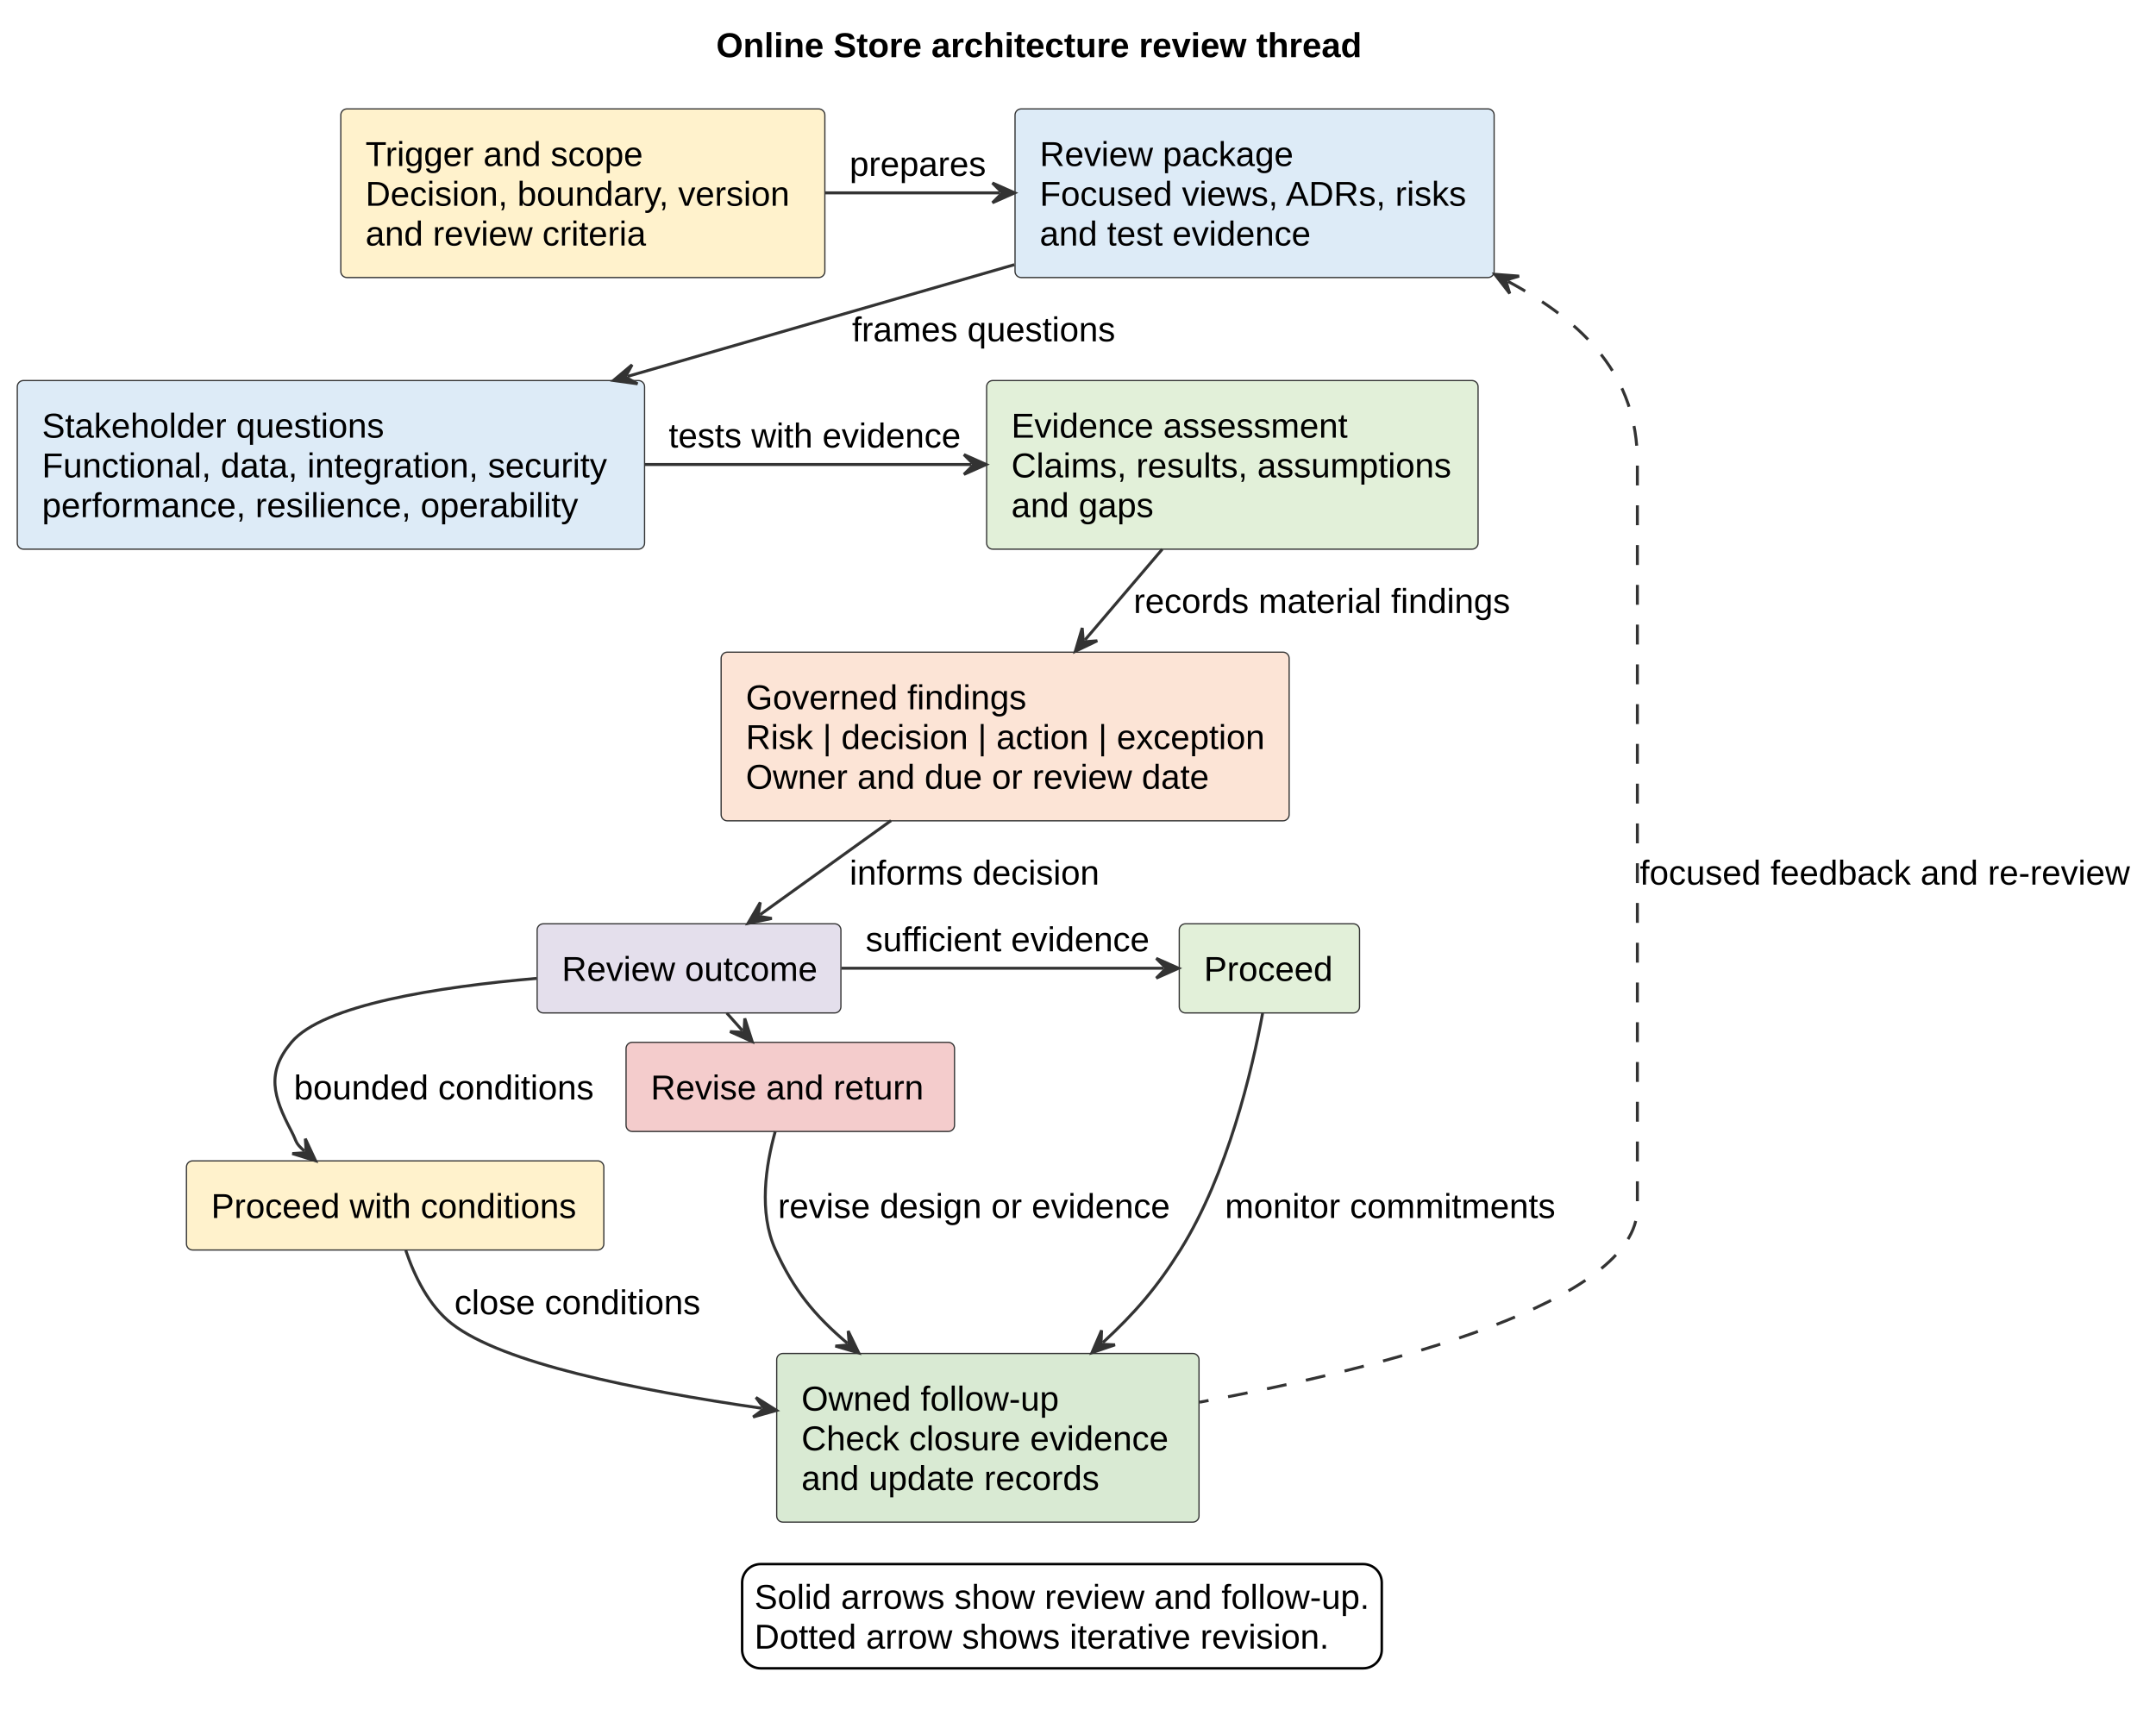
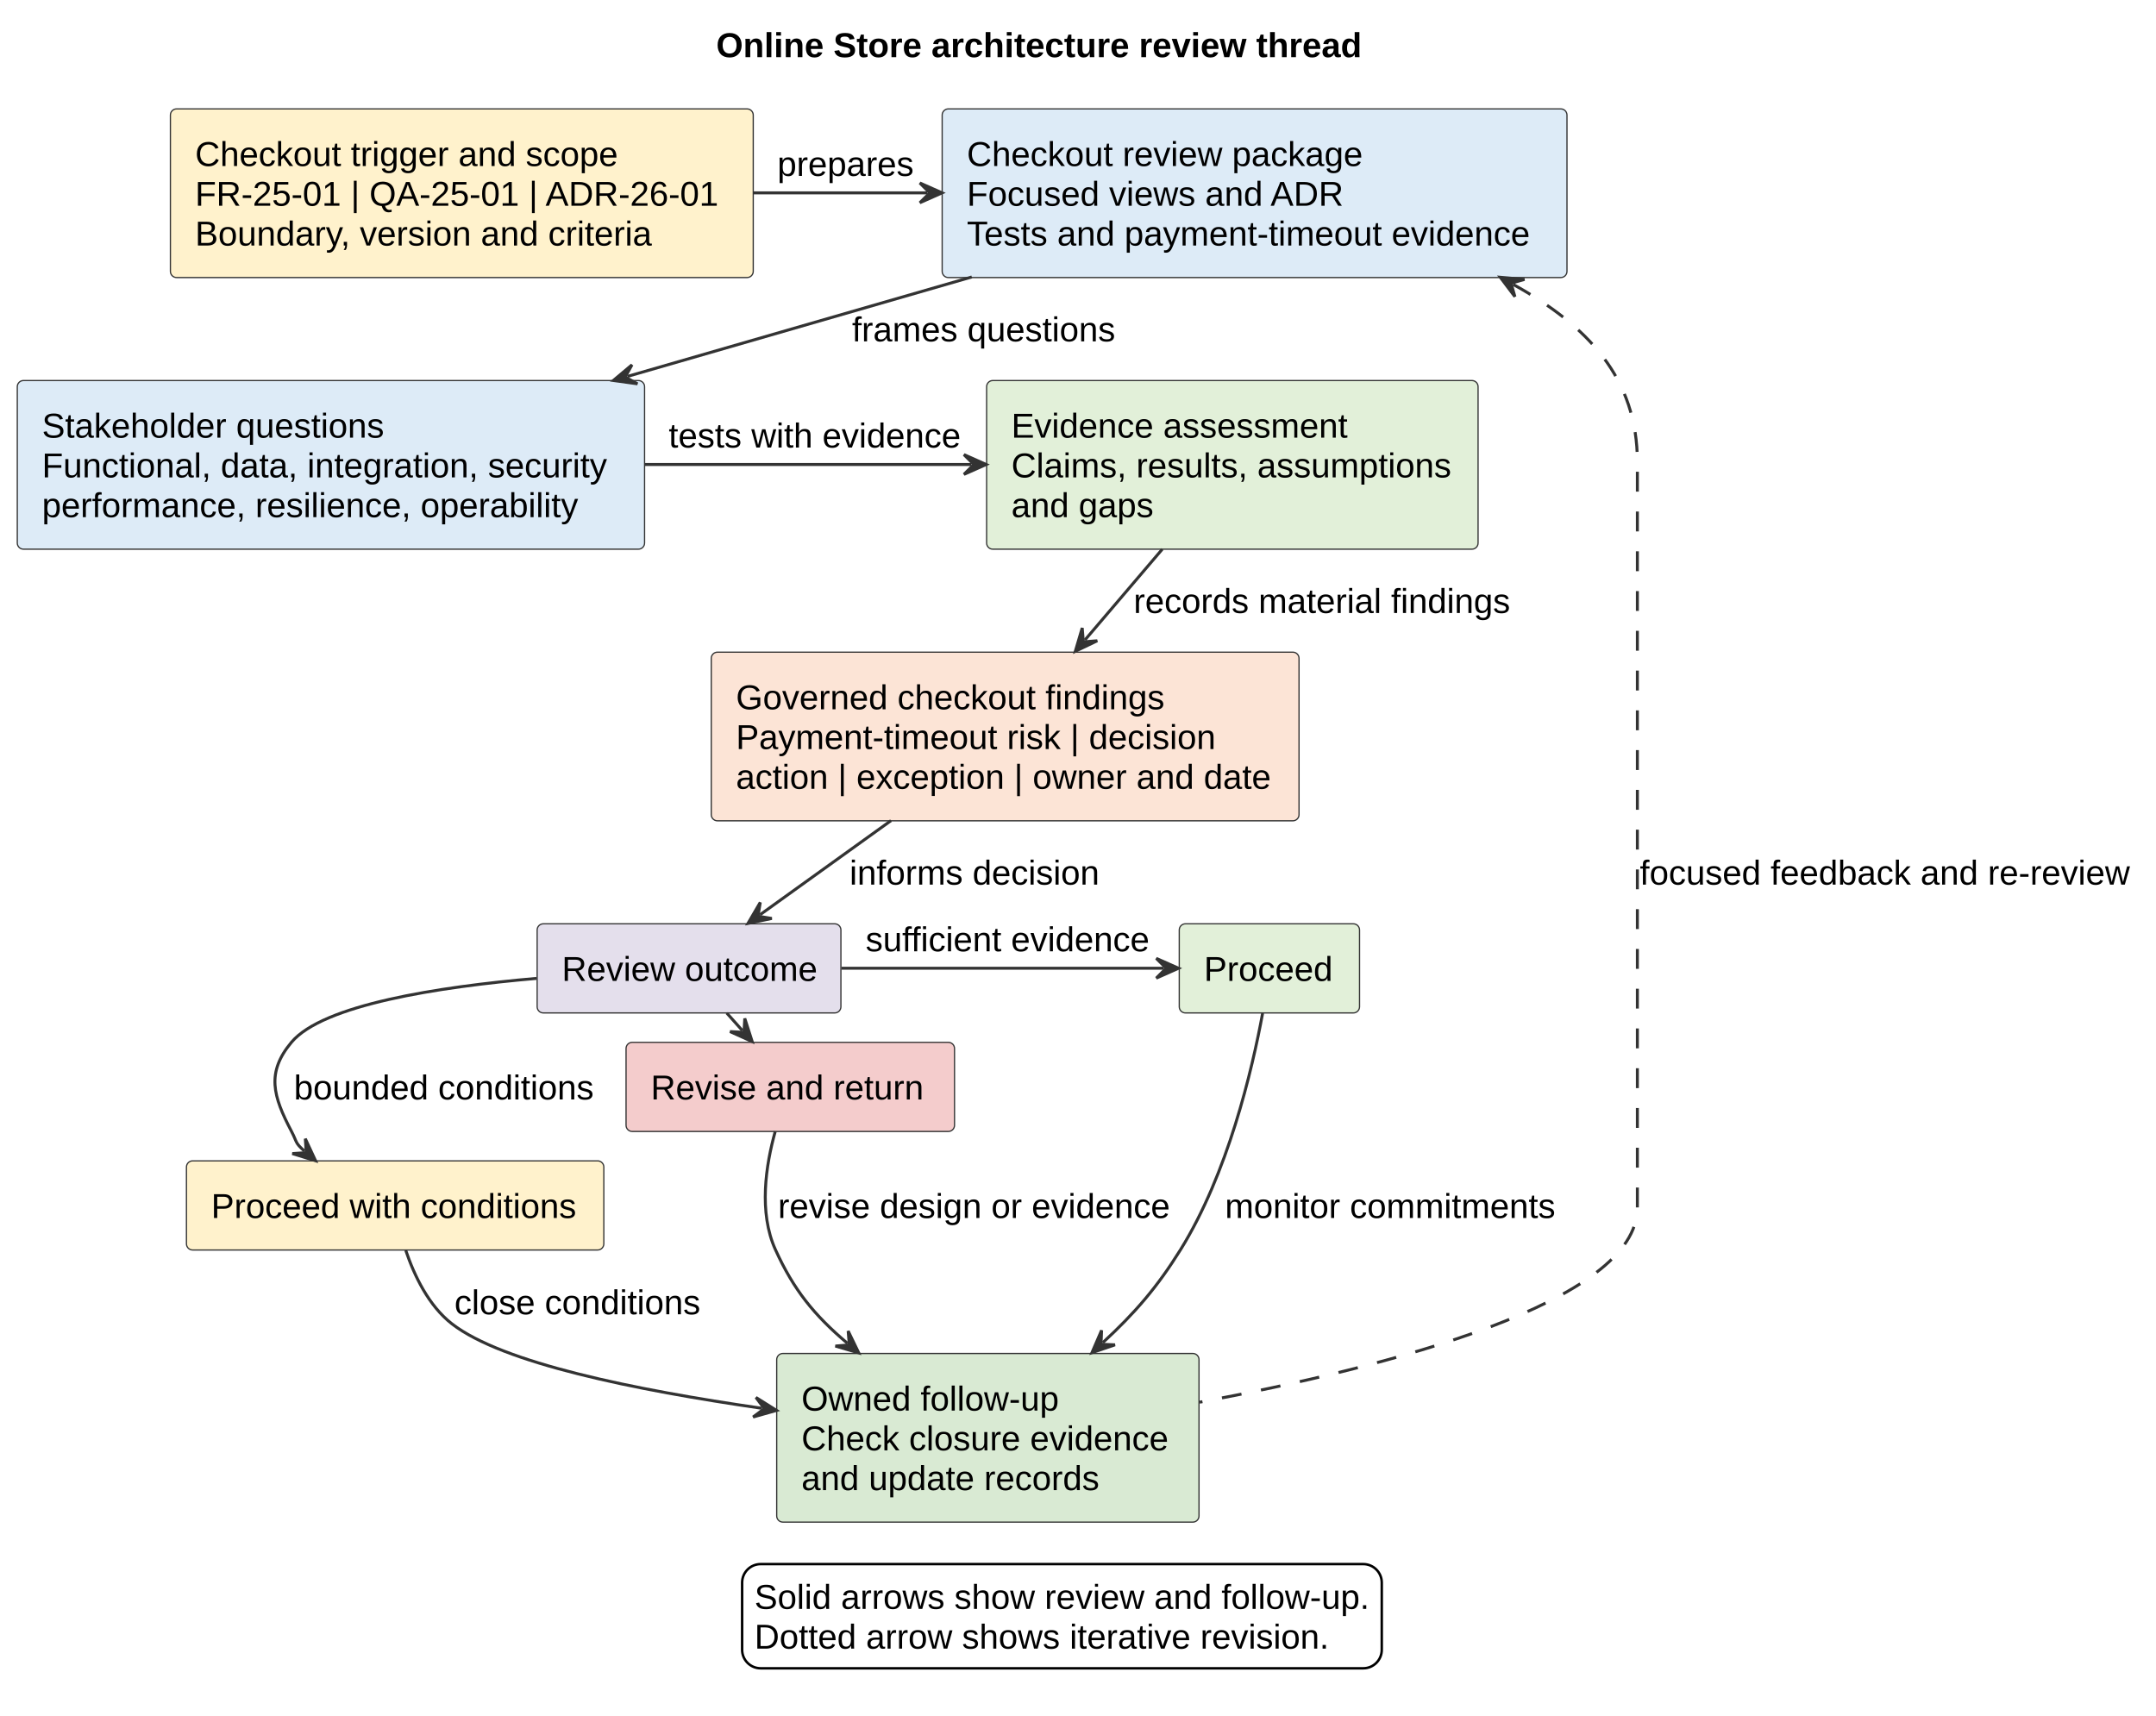
<svg xmlns="http://www.w3.org/2000/svg" contentStyleType="text/css" height="604.244px" preserveAspectRatio="none" style="width:759px;height:604px;background:#FFFFFF;" version="1.1" viewBox="0 0 759 604" width="759.869px" zoomAndPan="magnify">
  <defs />
  <g>
    <text fill="#000000" font-family="Arial" font-size="12.172" font-weight="bold" lengthAdjust="spacing" textLength="243.436" x="252.131" y="20.111">Online Store architecture review thread</text>
    <g id="elem_S">
-       <rect fill="#FFF2CC" height="59.377" rx="2.174" ry="2.174" style="stroke:#333333;stroke-width:0.435;" width="170.405" x="119.979" y="38.34" />
-       <text fill="#000000" font-family="Arial" font-size="12.172" lengthAdjust="spacing" textLength="100.852" x="128.673" y="58.451">Trigger and scope</text>
-       <text fill="#000000" font-family="Arial" font-size="12.172" lengthAdjust="spacing" textLength="153.017" x="128.673" y="72.448">Decision, boundary, version</text>
-       <text fill="#000000" font-family="Arial" font-size="12.172" lengthAdjust="spacing" textLength="99.983" x="128.673" y="86.444">and review criteria</text>
+       <rect fill="#FFF2CC" height="59.377" rx="2.174" ry="2.174" style="stroke:#333333;stroke-width:0.435;" width="205.182" x="59.99" y="38.34" />
+       <text fill="#000000" font-family="Arial" font-size="12.172" lengthAdjust="spacing" textLength="152.148" x="68.684" y="58.451">Checkout trigger and scope</text>
+       <text fill="#000000" font-family="Arial" font-size="12.172" lengthAdjust="spacing" textLength="187.794" x="68.684" y="72.448">FR-25-01 | QA-25-01 | ADR-26-01</text>
+       <text fill="#000000" font-family="Arial" font-size="12.172" lengthAdjust="spacing" textLength="165.189" x="68.684" y="86.444">Boundary, version and criteria</text>
    </g>
    <g id="elem_P">
-       <rect fill="#DDEBF7" height="59.377" rx="2.174" ry="2.174" style="stroke:#333333;stroke-width:0.435;" width="168.667" x="357.33" y="38.34" />
-       <text fill="#000000" font-family="Arial" font-size="12.172" lengthAdjust="spacing" textLength="89.55" x="366.024" y="58.451">Review package</text>
-       <text fill="#000000" font-family="Arial" font-size="12.172" lengthAdjust="spacing" textLength="151.278" x="366.024" y="72.448">Focused views, ADRs, risks</text>
-       <text fill="#000000" font-family="Arial" font-size="12.172" lengthAdjust="spacing" textLength="97.375" x="366.024" y="86.444">and test evidence</text>
+       <rect fill="#DDEBF7" height="59.377" rx="2.174" ry="2.174" style="stroke:#333333;stroke-width:0.435;" width="219.962" x="331.682" y="38.34" />
+       <text fill="#000000" font-family="Arial" font-size="12.172" lengthAdjust="spacing" textLength="140.845" x="340.376" y="58.451">Checkout review package</text>
+       <text fill="#000000" font-family="Arial" font-size="12.172" lengthAdjust="spacing" textLength="133.89" x="340.376" y="72.448">Focused views and ADR</text>
+       <text fill="#000000" font-family="Arial" font-size="12.172" lengthAdjust="spacing" textLength="202.574" x="340.376" y="86.444">Tests and payment-timeout evidence</text>
    </g>
    <g id="elem_Q">
      <rect fill="#DDEBF7" height="59.377" rx="2.174" ry="2.174" style="stroke:#333333;stroke-width:0.435;" width="220.832" x="6.086" y="133.976" />
      <text fill="#000000" font-family="Arial" font-size="12.172" lengthAdjust="spacing" textLength="122.588" x="14.78" y="154.087">Stakeholder questions</text>
      <text fill="#000000" font-family="Arial" font-size="12.172" lengthAdjust="spacing" textLength="203.443" x="14.78" y="168.083">Functional, data, integration, security</text>
      <text fill="#000000" font-family="Arial" font-size="12.172" lengthAdjust="spacing" textLength="192.141" x="14.78" y="182.08">performance, resilience, operability</text>
    </g>
    <g id="elem_E">
      <rect fill="#E2F0D9" height="59.377" rx="2.174" ry="2.174" style="stroke:#333333;stroke-width:0.435;" width="173.014" x="347.332" y="133.976" />
      <text fill="#000000" font-family="Arial" font-size="12.172" lengthAdjust="spacing" textLength="119.11" x="356.026" y="154.087">Evidence assessment</text>
      <text fill="#000000" font-family="Arial" font-size="12.172" lengthAdjust="spacing" textLength="155.625" x="356.026" y="168.083">Claims, results, assumptions</text>
      <text fill="#000000" font-family="Arial" font-size="12.172" lengthAdjust="spacing" textLength="51.295" x="356.026" y="182.08">and gaps</text>
    </g>
    <g id="elem_F">
-       <rect fill="#FCE4D6" height="59.377" rx="2.174" ry="2.174" style="stroke:#333333;stroke-width:0.435;" width="199.966" x="253.869" y="229.612" />
-       <text fill="#000000" font-family="Arial" font-size="12.172" lengthAdjust="spacing" textLength="100.852" x="262.564" y="249.723">Governed findings</text>
-       <text fill="#000000" font-family="Arial" font-size="12.172" lengthAdjust="spacing" textLength="182.577" x="262.564" y="263.719">Risk | decision | action | exception</text>
-       <text fill="#000000" font-family="Arial" font-size="12.172" lengthAdjust="spacing" textLength="165.189" x="262.564" y="277.716">Owner and due or review date</text>
+       <rect fill="#FCE4D6" height="59.377" rx="2.174" ry="2.174" style="stroke:#333333;stroke-width:0.435;" width="206.921" x="250.392" y="229.612" />
+       <text fill="#000000" font-family="Arial" font-size="12.172" lengthAdjust="spacing" textLength="153.887" x="259.086" y="249.723">Governed checkout findings</text>
+       <text fill="#000000" font-family="Arial" font-size="12.172" lengthAdjust="spacing" textLength="169.536" x="259.086" y="263.719">Payment-timeout risk | decision</text>
+       <text fill="#000000" font-family="Arial" font-size="12.172" lengthAdjust="spacing" textLength="189.533" x="259.086" y="277.716">action | exception | owner and date</text>
    </g>
    <g id="elem_O">
      <rect fill="#E4DFEC" height="31.385" rx="2.174" ry="2.174" style="stroke:#333333;stroke-width:0.435;" width="106.938" x="189.098" y="325.247" />
      <text fill="#000000" font-family="Arial" font-size="12.172" lengthAdjust="spacing" textLength="89.55" x="197.792" y="345.358">Review outcome</text>
    </g>
    <g id="elem_A">
      <rect fill="#E2F0D9" height="31.385" rx="2.174" ry="2.174" style="stroke:#333333;stroke-width:0.435;" width="63.467" x="415.146" y="325.247" />
      <text fill="#000000" font-family="Arial" font-size="12.172" lengthAdjust="spacing" textLength="46.079" x="423.84" y="345.358">Proceed</text>
    </g>
    <g id="elem_C">
      <rect fill="#FFF2CC" height="31.385" rx="2.174" ry="2.174" style="stroke:#333333;stroke-width:0.435;" width="146.931" x="65.641" y="408.711" />
      <text fill="#000000" font-family="Arial" font-size="12.172" lengthAdjust="spacing" textLength="129.543" x="74.335" y="428.822">Proceed with conditions</text>
    </g>
    <g id="elem_R">
      <rect fill="#F4CCCC" height="31.385" rx="2.174" ry="2.174" style="stroke:#333333;stroke-width:0.435;" width="115.632" x="220.397" y="366.979" />
      <text fill="#000000" font-family="Arial" font-size="12.172" lengthAdjust="spacing" textLength="98.244" x="229.091" y="387.09">Revise and return</text>
    </g>
    <g id="elem_U">
      <rect fill="#D9EAD3" height="59.377" rx="2.174" ry="2.174" style="stroke:#333333;stroke-width:0.435;" width="148.67" x="273.431" y="476.526" />
      <text fill="#000000" font-family="Arial" font-size="12.172" lengthAdjust="spacing" textLength="90.419" x="282.125" y="496.637">Owned follow-up</text>
      <text fill="#000000" font-family="Arial" font-size="12.172" lengthAdjust="spacing" textLength="131.282" x="282.125" y="510.633">Check closure evidence</text>
      <text fill="#000000" font-family="Arial" font-size="12.172" lengthAdjust="spacing" textLength="107.808" x="282.125" y="524.63">and update records</text>
    </g>
    <g id="link_S_P">
-       <path d="M290.559,67.9 C312.251,67.9 330.334,67.9 351.992,67.9 " fill="none" id="S-to-P" style="stroke:#333333;stroke-width:1.043;" />
-       <polygon fill="#333333" points="357.208,67.9,349.383,64.422,352.861,67.9,349.383,71.378,357.208,67.9" style="stroke:#333333;stroke-width:1.043;" />
-       <text fill="#000000" font-family="Arial" font-size="12.172" lengthAdjust="spacing" textLength="49.557" x="299.079" y="61.929">prepares</text>
+       <path d="M265.311,67.9 C286.916,67.9 304.574,67.9 326.431,67.9 " fill="none" id="S-to-P" style="stroke:#333333;stroke-width:1.043;" />
+       <polygon fill="#333333" points="331.647,67.9,323.823,64.422,327.3,67.9,323.823,71.378,331.647,67.9" style="stroke:#333333;stroke-width:1.043;" />
+       <text fill="#000000" font-family="Arial" font-size="12.172" lengthAdjust="spacing" textLength="49.557" x="273.649" y="61.929">prepares</text>
    </g>
    <g id="link_P_Q">
-       <path d="M357.078,93.192 C313.894,105.668 266.097,119.47 220.975,132.502 " fill="none" id="P-to-Q" style="stroke:#333333;stroke-width:1.043;" />
-       <polygon fill="#333333" points="215.963,133.95,224.445,135.12,220.139,132.744,222.515,128.437,215.963,133.95" style="stroke:#333333;stroke-width:1.043;" />
+       <path d="M342.115,97.513 C302.061,109.084 260.985,120.948 220.94,132.511 " fill="none" id="P-to-Q" style="stroke:#333333;stroke-width:1.043;" />
+       <polygon fill="#333333" points="215.928,133.958,224.411,135.129,220.105,132.752,222.481,128.446,215.928,133.958" style="stroke:#333333;stroke-width:1.043;" />
      <text fill="#000000" font-family="Arial" font-size="12.172" lengthAdjust="spacing" textLength="93.897" x="299.949" y="120.18">frames questions</text>
    </g>
    <g id="link_Q_E">
      <path d="M227.048,163.536 C266.398,163.536 304.895,163.536 341.959,163.536 " fill="none" id="Q-to-E" style="stroke:#333333;stroke-width:1.043;" />
      <polygon fill="#333333" points="347.175,163.536,339.35,160.058,342.828,163.536,339.35,167.014,347.175,163.536" style="stroke:#333333;stroke-width:1.043;" />
      <text fill="#000000" font-family="Arial" font-size="12.172" lengthAdjust="spacing" textLength="103.46" x="235.394" y="157.565">tests with evidence</text>
    </g>
    <g id="link_E_F">
      <path d="M409.19,193.339 C399.453,204.764 391.681,213.894 381.943,225.327 " fill="none" id="E-to-F" style="stroke:#333333;stroke-width:1.043;" />
      <polygon fill="#333333" points="378.561,229.298,386.282,225.596,381.38,225.989,380.987,221.087,378.561,229.298" style="stroke:#333333;stroke-width:1.043;" />
      <text fill="#000000" font-family="Arial" font-size="12.172" lengthAdjust="spacing" textLength="134.76" x="399.062" y="215.815">records material findings</text>
    </g>
    <g id="link_F_O">
      <path d="M313.676,288.914 C296.619,301.182 281.684,311.909 267.556,322.064 " fill="none" id="F-to-O" style="stroke:#333333;stroke-width:1.043;" />
      <polygon fill="#333333" points="263.32,325.108,271.703,323.365,266.85,322.571,267.644,317.717,263.32,325.108" style="stroke:#333333;stroke-width:1.043;" />
      <text fill="#000000" font-family="Arial" font-size="12.172" lengthAdjust="spacing" textLength="88.68" x="299.079" y="311.451">informs decision</text>
    </g>
    <g id="link_A_O">
      <path d="M409.669,340.897 C377.935,340.897 333.96,340.897 296.245,340.897 " fill="none" id="A-backto-O" style="stroke:#333333;stroke-width:1.043;" />
      <polygon fill="#333333" points="414.885,340.897,407.06,337.419,410.538,340.897,407.06,344.374,414.885,340.897" style="stroke:#333333;stroke-width:1.043;" />
      <text fill="#000000" font-family="Arial" font-size="12.172" lengthAdjust="spacing" textLength="101.722" x="304.73" y="334.925">sufficient evidence</text>
    </g>
    <g id="link_O_C">
      <path d="M188.846,344.47 C154.208,347.469 113.641,353.764 102.591,366.979 C93.671,377.656 96.131,385.959 102.591,398.278 C104.669,402.234 103.747,402.264 107.164,405.246 " fill="none" id="O-to-C" style="stroke:#333333;stroke-width:1.043;" />
      <polygon fill="#333333" points="111.094,408.676,107.486,400.911,107.819,405.818,102.912,406.151,111.094,408.676" style="stroke:#333333;stroke-width:1.043;" />
      <text fill="#000000" font-family="Arial" font-size="12.172" lengthAdjust="spacing" textLength="107.808" x="103.46" y="387.09">bounded conditions</text>
    </g>
    <g id="link_O_R">
      <path d="M255.843,356.659 C258.773,359.946 258.405,359.538 261.335,362.825 " fill="none" id="O-to-R" style="stroke:#333333;stroke-width:1.043;" />
      <polygon fill="#333333" points="264.807,366.718,262.195,358.563,261.914,363.474,257.004,363.192,264.807,366.718" style="stroke:#333333;stroke-width:1.043;" />
    </g>
    <g id="link_A_U">
      <path d="M444.498,356.72 C440.776,376.856 432.23,413.258 415.581,440.01 C407.295,453.321 399.521,462.284 388.244,472.699 " fill="none" id="A-to-U" style="stroke:#333333;stroke-width:1.043;" />
      <polygon fill="#333333" points="384.412,476.239,392.52,473.484,387.606,473.289,387.8,468.375,384.412,476.239" style="stroke:#333333;stroke-width:1.043;" />
      <text fill="#000000" font-family="Arial" font-size="12.172" lengthAdjust="spacing" textLength="115.632" x="431.23" y="428.822">monitor commitments</text>
    </g>
    <g id="link_C_U">
      <path d="M142.836,440.201 C145.81,449.035 150.87,459.702 159.103,466.093 C176.97,479.96 223.459,489.35 268.208,495.827 " fill="none" id="C-to-U" style="stroke:#333333;stroke-width:1.043;" />
      <polygon fill="#333333" points="273.37,496.574,266.125,492.012,269.068,495.952,265.128,498.895,273.37,496.574" style="stroke:#333333;stroke-width:1.043;" />
      <text fill="#000000" font-family="Arial" font-size="12.172" lengthAdjust="spacing" textLength="87.811" x="159.972" y="462.73">close conditions</text>
    </g>
    <g id="link_R_U">
      <path d="M272.918,398.339 C269.615,410.146 266.998,426.83 272.997,440.01 C279.413,454.121 286.577,463.001 298.331,472.947 " fill="none" id="R-to-U" style="stroke:#333333;stroke-width:1.043;" />
      <polygon fill="#333333" points="302.313,476.317,298.586,468.608,298.995,473.509,294.094,473.917,302.313,476.317" style="stroke:#333333;stroke-width:1.043;" />
      <text fill="#000000" font-family="Arial" font-size="12.172" lengthAdjust="spacing" textLength="140.845" x="273.866" y="428.822">revise design or evidence</text>
    </g>
    <g id="link_P_U">
-       <path d="M530.834,99.045 C557.916,113.617 576.423,132.437 576.423,162.667 C576.423,162.667 576.423,162.667 576.423,425.23 C576.423,458.503 489.046,481.212 422.319,493.688 " fill="none" id="P-backto-U" style="stroke:#333333;stroke-width:1.043;stroke-dasharray:7.0,7.0;" />
-       <polygon fill="#333333" points="526.24,96.573,531.483,103.344,530.068,98.633,534.778,97.219,526.24,96.573" style="stroke:#333333;stroke-width:1.043;" />
+       <path d="M532.716,100.145 C558.955,114.681 576.423,133.15 576.423,162.667 C576.423,162.667 576.423,162.667 576.423,425.23 C576.423,458.503 489.046,481.212 422.319,493.688 " fill="none" id="P-backto-U" style="stroke:#333333;stroke-width:1.043;stroke-dasharray:7.0,7.0;" />
+       <polygon fill="#333333" points="528.153,97.617,533.312,104.451,531.955,99.724,536.683,98.367,528.153,97.617" style="stroke:#333333;stroke-width:1.043;" />
      <text fill="#000000" font-family="Arial" font-size="12.172" lengthAdjust="spacing" textLength="175.622" x="577.292" y="311.451">focused feedback and re-review</text>
    </g>
    <rect fill="none" height="36.687" id="_legend" rx="6.521" ry="6.521" style="stroke:#000000;stroke-width:0.869;" width="225.179" x="261.26" y="550.683" />
    <text fill="#000000" font-family="Arial" font-size="12.172" lengthAdjust="spacing" textLength="216.484" x="265.606" y="566.447">Solid arrows show review and follow-up.</text>
    <text fill="#000000" font-family="Arial" font-size="12.172" lengthAdjust="spacing" textLength="204.313" x="265.606" y="580.444">Dotted arrow shows iterative revision.</text>
  </g>
</svg>
